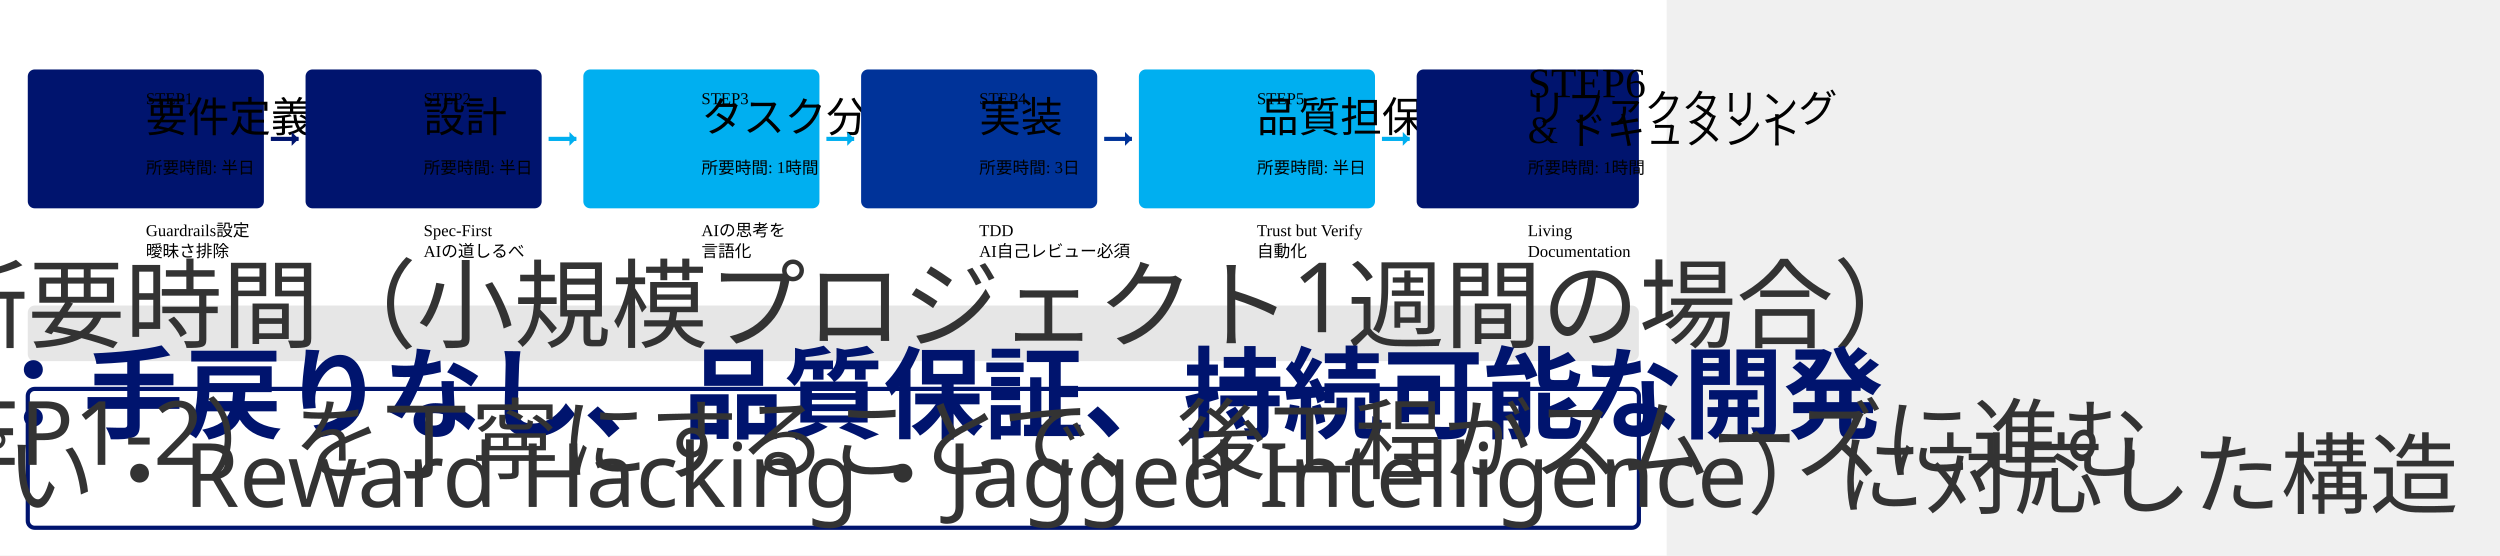
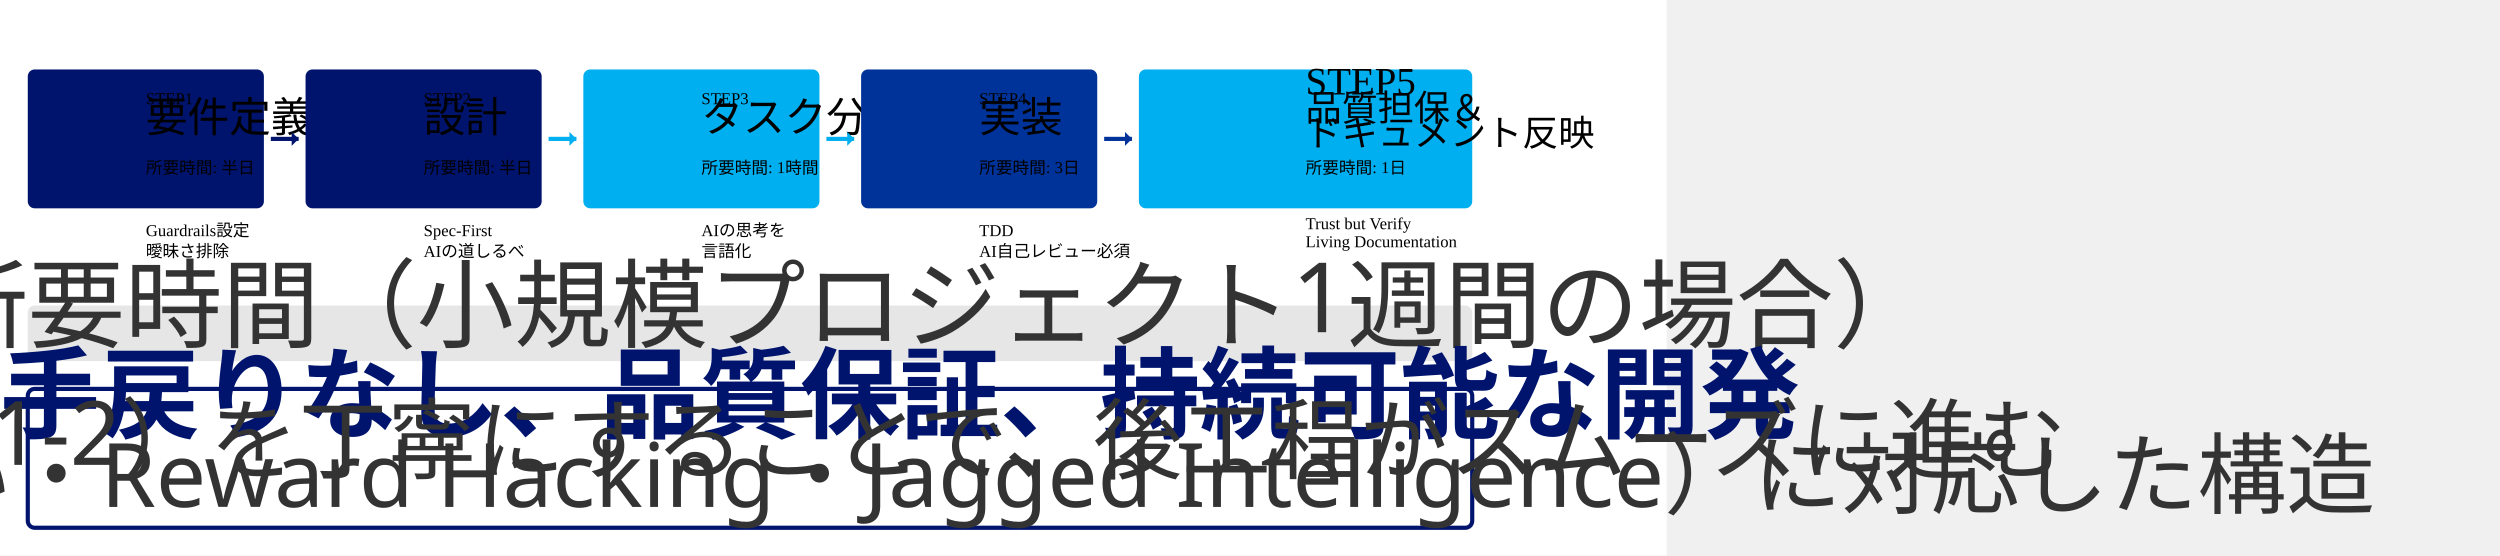
<svg xmlns="http://www.w3.org/2000/svg" viewBox="0 0 1800 400">
  <defs>
    <style>
      .step { font-family: 'Noto Sans JP', sans-serif; font-size: 70px; font-weight: bold; fill: white; text-anchor: middle; }
      .arrow { font-family: Arial, sans-serif; font-size: 100px; fill: #00AFF0; font-weight: bold; }
    </style>
  </defs>
  <rect width="1200" height="400" fill="#FFFFFF" />
  <rect x="20" y="50" width="170" height="100" fill="#00146E" rx="5" />
  <text x="105" y="75" class="title">STEP1</text>
  <text x="105" y="95" class="title" font-size="30">要件定義</text>
  <text x="105" y="125" class="time">所要時間: 半日</text>
  <text x="105" y="170" class="point">Guardrails設定</text>
  <text x="105" y="185" class="point">曖昧さ排除</text>
  <line x1="195" y1="100" x2="215" y2="100" stroke="#00146E" stroke-width="3" />
  <polygon points="215,100 210,95 210,105" fill="#00146E" />
  <rect x="220" y="50" width="170" height="100" fill="#00146E" rx="5" />
  <text x="305" y="75" class="title">STEP2</text>
  <text x="305" y="95" class="title" font-size="30">設計</text>
  <text x="305" y="125" class="time">所要時間: 半日</text>
  <text x="305" y="170" class="point">Spec-First</text>
  <text x="305" y="185" class="point">AIの道しるべ</text>
  <line x1="395" y1="100" x2="415" y2="100" stroke="#00AFF0" stroke-width="3" />
  <polygon points="415,100 410,95 410,105" fill="#00AFF0" />
  <rect x="420" y="50" width="170" height="100" fill="#00AFF0" rx="5" />
  <text x="505" y="75" class="title">STEP3</text>
  <text x="505" y="95" class="title" font-size="30">タスク分解</text>
  <text x="505" y="125" class="time">所要時間: 1時間</text>
  <text x="505" y="170" class="point">AIの思考を</text>
  <text x="505" y="185" class="point">言語化</text>
  <line x1="595" y1="100" x2="615" y2="100" stroke="#00AFF0" stroke-width="3" />
  <polygon points="615,100 610,95 610,105" fill="#00AFF0" />
  <rect x="620" y="50" width="170" height="100" fill="#003399" rx="5" />
  <text x="705" y="75" class="title">STEP4</text>
  <text x="705" y="95" class="title" font-size="30">実装</text>
  <text x="705" y="125" class="time">所要時間: 3日</text>
  <text x="705" y="170" class="point">TDD</text>
  <text x="705" y="185" class="point">AI自己レビュー必須</text>
  <line x1="795" y1="100" x2="815" y2="100" stroke="#003399" stroke-width="3" />
  <polygon points="815,100 810,95 810,105" fill="#003399" />
-   <rect x="820" y="50" width="170" height="100" fill="#00AFF0" rx="5" />
-   <text x="905" y="75" class="title">STEP5</text>
-   <text x="905" y="95" class="title" font-size="30">品質担保</text>
-   <text x="905" y="125" class="time">所要時間: 半日</text>
-   <text x="905" y="170" class="point">Trust but Verify</text>
-   <text x="905" y="185" class="point">自動化</text>
-   <line x1="995" y1="100" x2="1015" y2="100" stroke="#00AFF0" stroke-width="3" />
-   <polygon points="1015,100 1010,95 1010,105" fill="#00AFF0" />
-   <rect x="1020" y="50" width="160" height="100" fill="#00146E" rx="5" />
-   <text x="1100" y="70" class="title" font-size="30">STEP6</text>
-   <text x="1100" y="88" class="title" font-size="28">リファクタリング</text>
-   <text x="1100" y="103" class="title" font-size="28">&amp; ドキュメント</text>
-   <text x="1100" y="125" class="time">所要時間: 1時間</text>
-   <text x="1100" y="170" class="point">Living</text>
-   <text x="1100" y="185" class="point">Documentation</text>
-   <rect x="20" y="220" width="1160" height="40" fill="#E6E6E6" rx="5" />
+   <rect x="820" y="50" width="240" height="100" fill="#00AFF0" rx="5" />
+   <text x="940" y="68" class="title" font-size="28">STEP5</text>
+   <text x="940" y="87" class="title" font-size="26">品質担保＆</text>
+   <text x="940" y="105" class="title" font-size="26">ドキュメント反映</text>
+   <text x="940" y="125" class="time">所要時間: 1日</text>
+   <text x="940" y="165" class="point" font-size="12">Trust but Verify</text>
+   <text x="940" y="178" class="point" font-size="12">Living Documentation</text>
+   <rect x="20" y="220" width="1040" height="40" fill="#E6E6E6" rx="5" />
  <text x="600" y="245" style="font-family: 'Noto Sans JP', sans-serif; font-size: 70px; fill: #333333; text-anchor: middle;">
    合計所要時間（小規模プロジェクト1週間の場合）
  </text>
-   <rect x="20" y="280" width="1160" height="100" fill="#FFFFFF" stroke="#00146E" stroke-width="3" rx="5" />
-   <text x="600" y="310" style="font-family: 'Noto Sans JP', sans-serif; font-size: 72px; fill: #00146E; text-anchor: middle; font-weight: bold;">
+   <rect x="20" y="280" width="1040" height="100" fill="#FFFFFF" stroke="#00146E" stroke-width="3" rx="5" />
+   <text x="540" y="310" style="font-family: 'Noto Sans JP', sans-serif; font-size: 72px; fill: #00146E; text-anchor: middle; font-weight: bold;">
    効果：手戻りなし、品質保証、持続可能な開発
  </text>
-   <text x="600" y="340" style="font-family: 'Noto Sans JP', sans-serif; font-size: 64px; fill: #333333; text-anchor: middle;">
+   <text x="540" y="340" style="font-family: 'Noto Sans JP', sans-serif; font-size: 64px; fill: #333333; text-anchor: middle;">
    前工程（STEP1-2）を丁寧にすることで、後工程がスムーズに進む
  </text>
-   <text x="600" y="365" style="font-family: 'Noto Sans JP', sans-serif; font-size: 64px; fill: #333333; text-anchor: middle;">
+   <text x="540" y="365" style="font-family: 'Noto Sans JP', sans-serif; font-size: 64px; fill: #333333; text-anchor: middle;">
    AIの制約（忘れっぽい・Reward Hacking・Jagged Intelligence）に対応した構造
  </text>
</svg>
